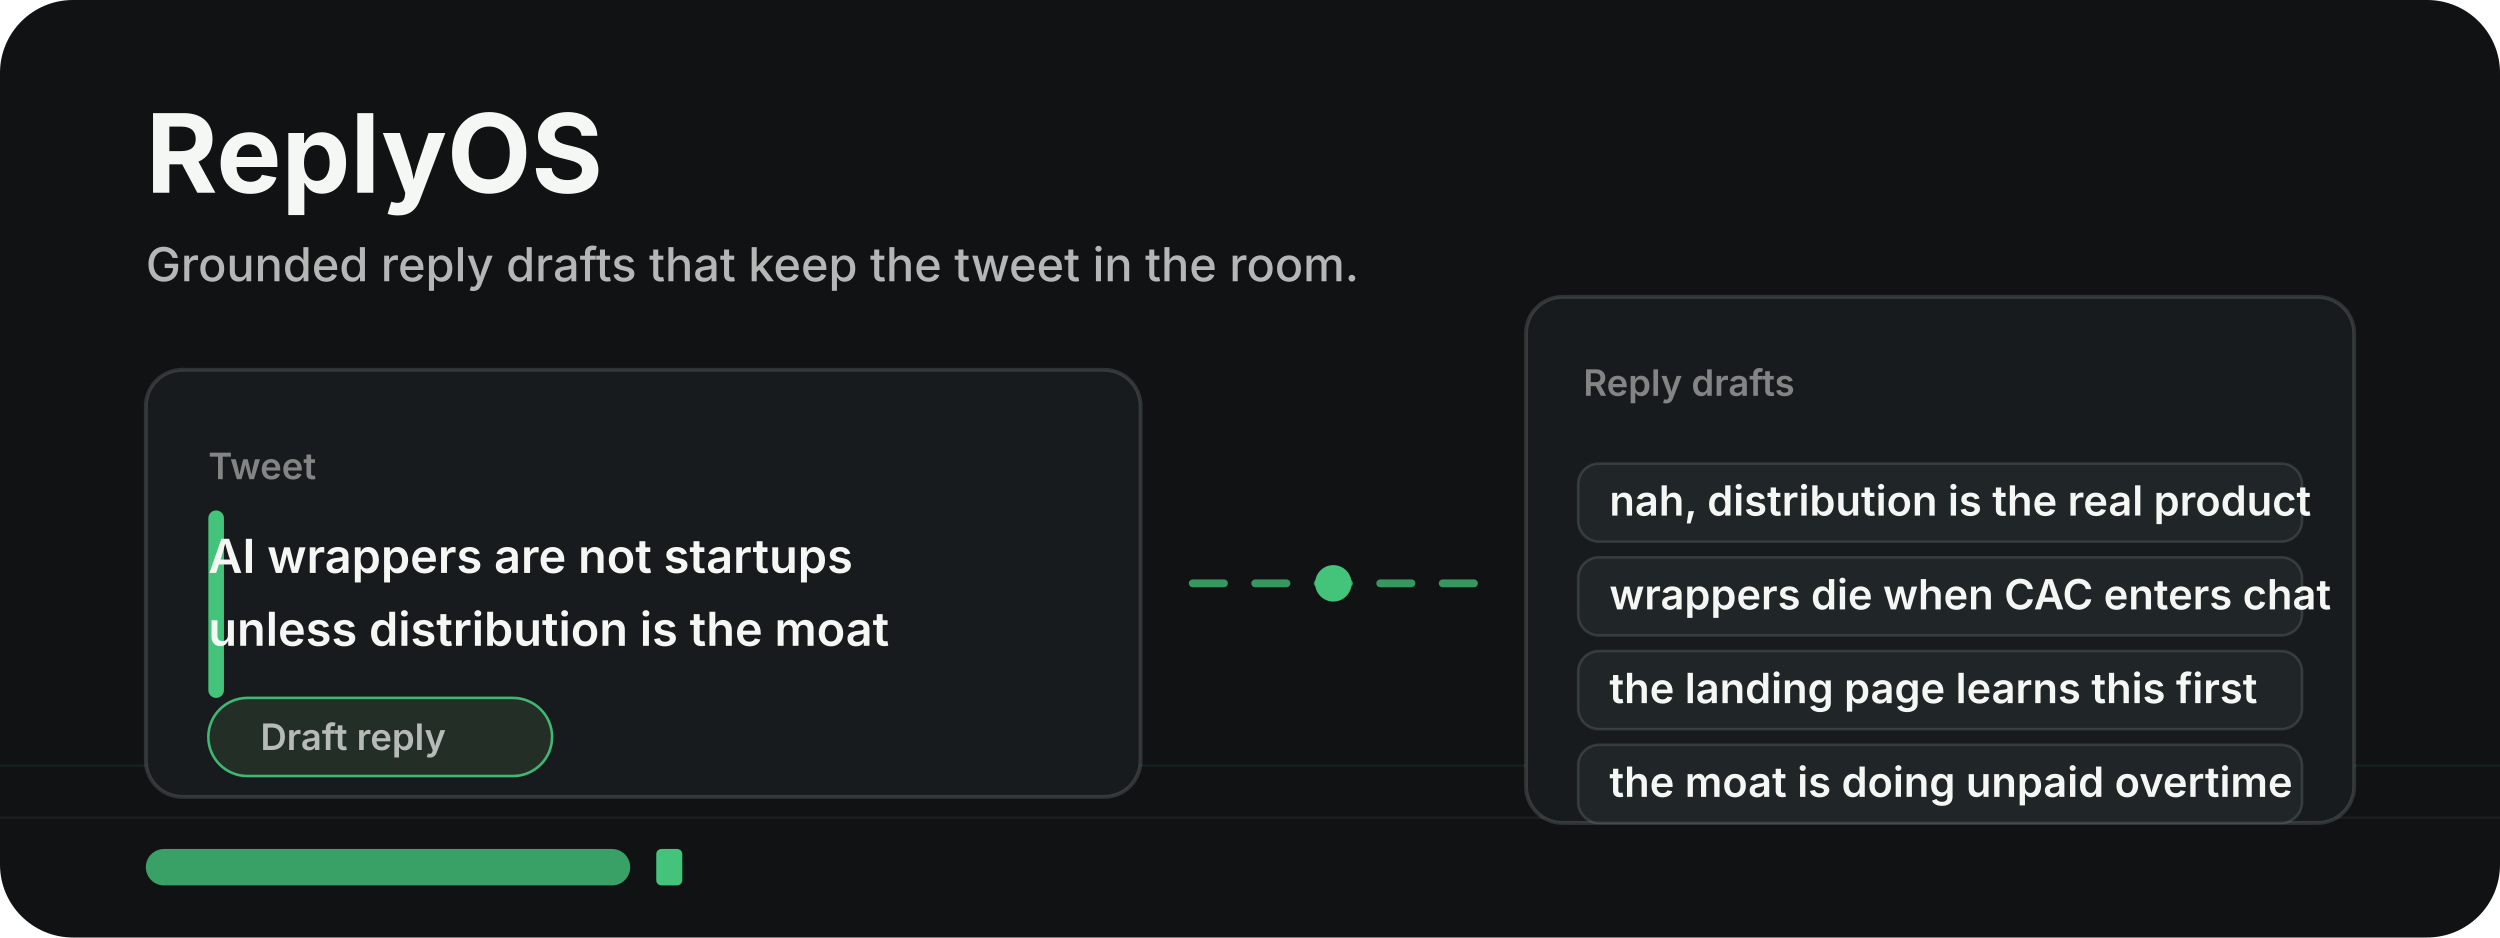
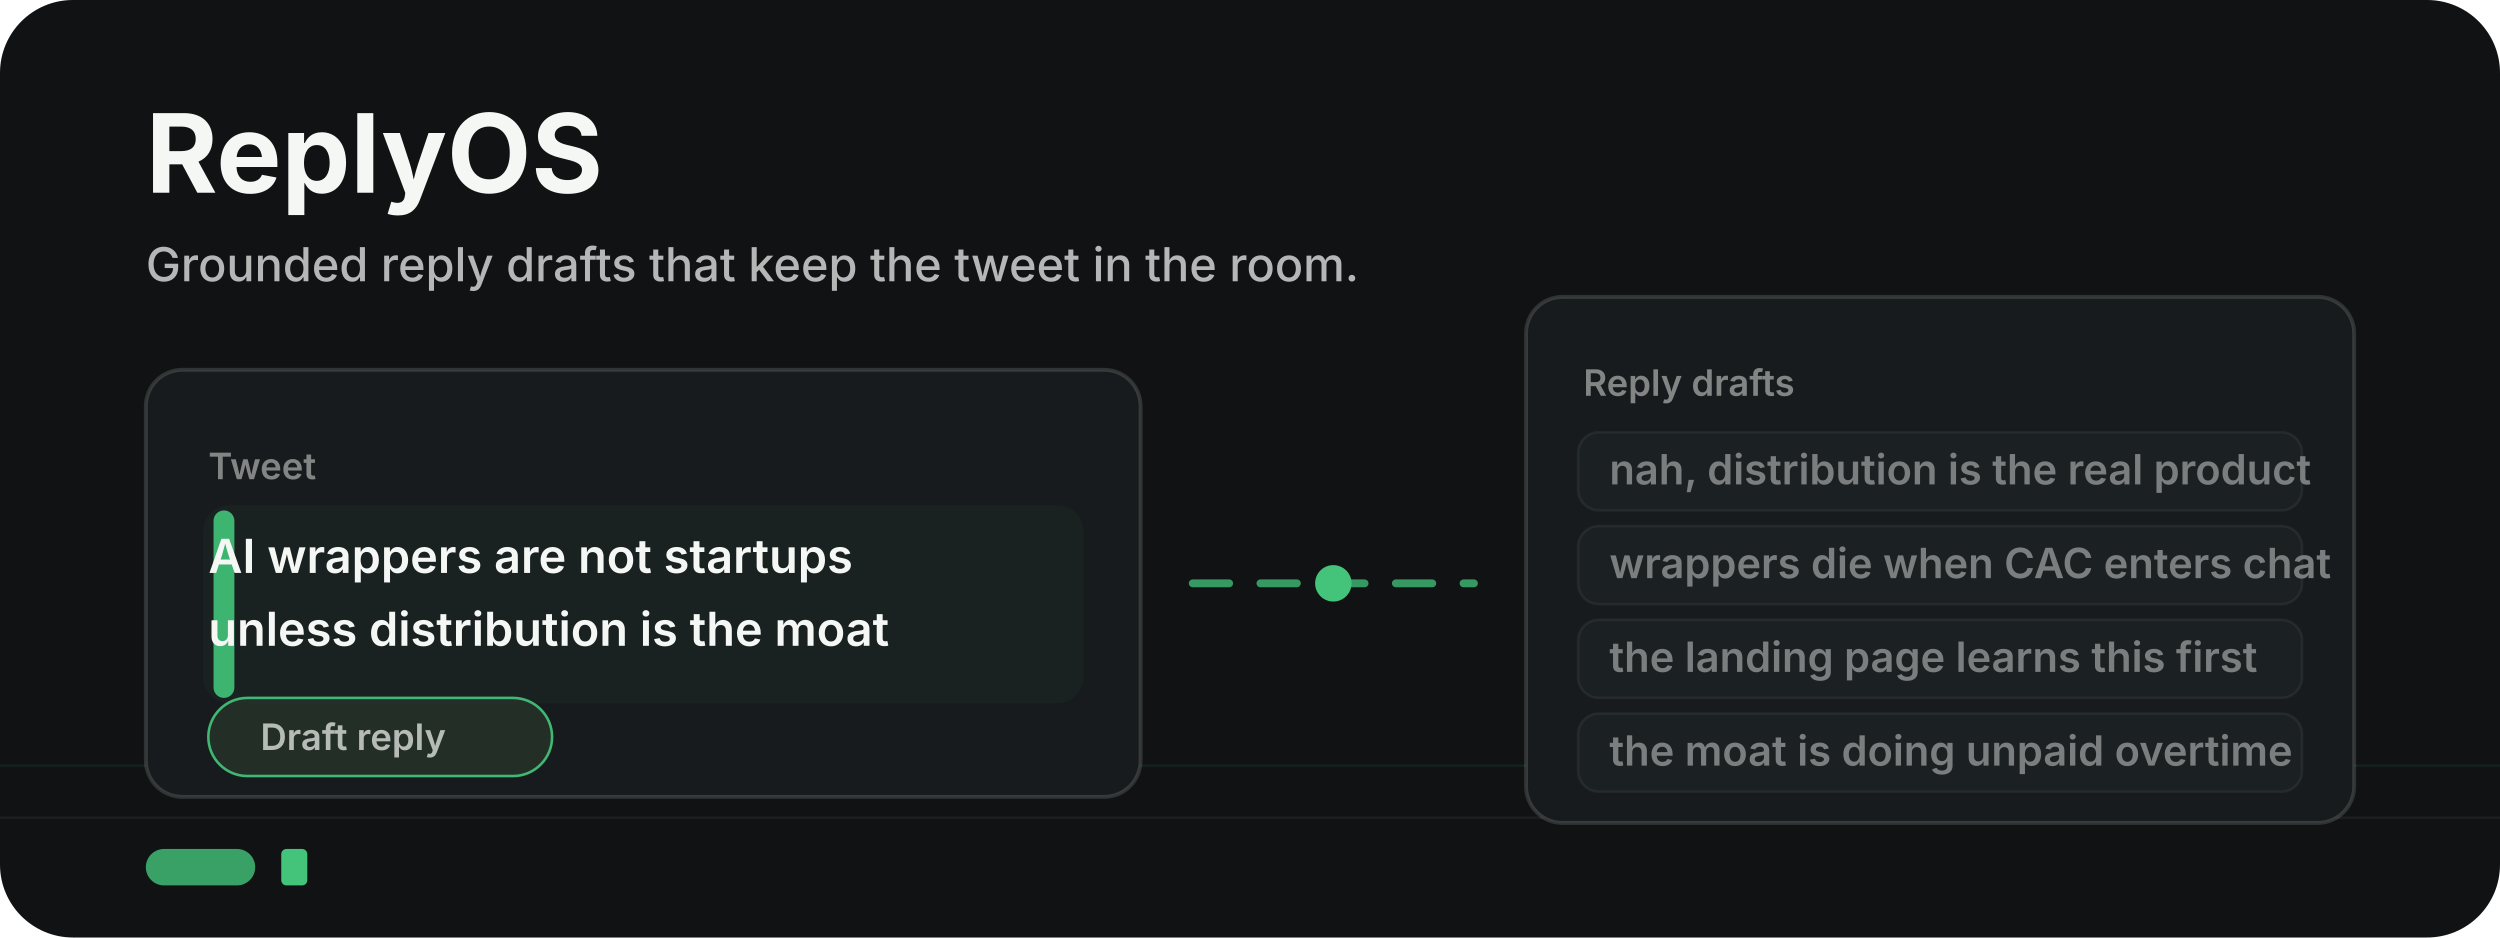
<svg xmlns="http://www.w3.org/2000/svg" width="960" height="360" viewBox="0 0 960 360" fill="none" role="img" aria-labelledby="title desc">
  <style>
    :root {
      color-scheme: dark;
    }

    .bg {
      fill: #101214;
    }

    .panel {
      fill: #171b1d;
      stroke: rgba(223, 229, 224, 0.16);
      stroke-width: 1.5;
    }

    .soft {
      fill: #202628;
      stroke: rgba(223, 229, 224, 0.14);
      stroke-width: 1;
    }

    .title {
      font: 700 42px Inter, ui-sans-serif, system-ui, -apple-system, BlinkMacSystemFont, "Segoe UI", sans-serif;
      fill: #f5f7f4;
    }

    .copy {
      font: 500 18px Inter, ui-sans-serif, system-ui, -apple-system, BlinkMacSystemFont, "Segoe UI", sans-serif;
      fill: rgba(245, 247, 244, 0.72);
    }

    .small {
      font: 600 14px Inter, ui-sans-serif, system-ui, -apple-system, BlinkMacSystemFont, "Segoe UI", sans-serif;
      fill: rgba(245, 247, 244, 0.7);
    }

    .tweet {
      font: 600 18px Inter, ui-sans-serif, system-ui, -apple-system, BlinkMacSystemFont, "Segoe UI", sans-serif;
      fill: #f5f7f4;
    }

    .draft {
      font: 600 16px Inter, ui-sans-serif, system-ui, -apple-system, BlinkMacSystemFont, "Segoe UI", sans-serif;
      fill: #f5f7f4;
    }

    .muted {
      fill: rgba(245, 247, 244, 0.48);
    }

    .accent {
      fill: #43c47a;
    }

    .accent-stroke {
      stroke: #43c47a;
    }
- 
-     .pulse {
-       animation: pulse 2.8s ease-in-out infinite;
-       transform-origin: center;
-     }
- 
-     .scan {
-       animation: scan 3.2s ease-in-out infinite;
-     }
- 
-     .draft-card {
-       opacity: 1;
-       transform: translateY(12px);
-       animation: rise 4.8s ease-in-out infinite;
-     }
- 
-     .draft-card:nth-of-type(1) {
-       animation-delay: 0.2s;
-     }
- 
-     .draft-card:nth-of-type(2) {
-       animation-delay: 0.55s;
-     }
- 
-     .draft-card:nth-of-type(3) {
-       animation-delay: 0.9s;
-     }
- 
-     .draft-card:nth-of-type(4) {
-       animation-delay: 1.25s;
-     }
- 
-     .cursor {
-       animation: blink 1s steps(2, start) infinite;
-     }
- 
-     .flow {
-       stroke-dasharray: 12 12;
-       animation: dash 1.4s linear infinite;
-     }
- 
-     @keyframes pulse {
-       0%, 100% {
-         opacity: 0.55;
-         transform: scale(1);
-       }
- 
-       50% {
-         opacity: 1;
-         transform: scale(1.04);
-       }
-     }
- 
-     @keyframes scan {
-       0%, 100% {
-         transform: translateX(0);
-         opacity: 0.22;
-       }
- 
-       45%, 55% {
-         transform: translateX(304px);
-         opacity: 0.72;
-       }
-     }
- 
-     @keyframes rise {
-       0%, 14% {
-         transform: translateY(12px);
-       }
- 
-       24%, 88% {
-         transform: translateY(0);
-       }
- 
-       100% {
-         transform: translateY(0);
-       }
-     }
- 
-     @keyframes blink {
-       50% {
-         opacity: 0;
-       }
-     }
- 
-     @keyframes dash {
-       to {
-         stroke-dashoffset: -24;
-       }
-     }
- 
-     @media (prefers-reduced-motion: reduce) {
-       .pulse,
-       .scan,
-       .draft-card,
-       .cursor,
-       .flow {
-         animation: none;
-         opacity: 1;
-         transform: none;
-       }
-     }
  </style>
  <rect class="bg" width="960" height="360" rx="28" />
  <path d="M0 294H960" stroke="#43c47a" stroke-width="1" opacity="0.08" />
  <path d="M0 314H960" stroke="#f5f7f4" stroke-width="1" opacity="0.05" />
  <text x="56" y="74" class="title">ReplyOS</text>
  <text x="56" y="108" class="copy">Grounded reply drafts that keep the tweet in the room.</text>
  <g transform="translate(56 142)">
    <rect class="panel" width="382" height="164" rx="14" />
-     <rect class="scan" x="24" y="54" width="6" height="72" rx="3" fill="#43c47a" />
+     <rect x="22" y="52" width="338" height="76" rx="10" fill="#43c47a" opacity="0.04">
+       <animate attributeName="opacity" values="0.03;0.12;0.03" dur="2.8s" repeatCount="indefinite" />
+     </rect>
+     <rect x="26" y="54" width="8" height="72" rx="4" fill="#43c47a" opacity="0.9">
+       <animate attributeName="x" values="26;352;26" keyTimes="0;0.55;1" dur="3.2s" repeatCount="indefinite" />
+       <animate attributeName="opacity" values="0.35;1;0.35" dur="3.2s" repeatCount="indefinite" />
+     </rect>
    <text x="24" y="42" class="small muted">Tweet</text>
    <text x="24" y="78" class="tweet">AI wrappers are not startups</text>
    <text x="24" y="106" class="tweet">unless distribution is the moat</text>
    <rect x="24" y="126" width="132" height="30" rx="15" fill="#243028" stroke="#43c47a" opacity="0.92" />
    <text x="44" y="146" class="small">Draft reply</text>
  </g>
-   <path class="flow accent-stroke" d="M458 224 C506 224 518 224 566 224" stroke-width="3" stroke-linecap="round" opacity="0.75" />
-   <circle class="pulse accent" cx="512" cy="224" r="7" />
+   <path class="accent-stroke" d="M458 224 C506 224 518 224 566 224" stroke-width="3" stroke-linecap="round" opacity="0.76" stroke-dasharray="14 12">
+     <animate attributeName="stroke-dashoffset" values="0;-52" dur="1s" repeatCount="indefinite" />
+   </path>
+   <circle class="accent" cx="512" cy="224" r="7">
+     <animate attributeName="r" values="6;12;6" dur="1.2s" repeatCount="indefinite" />
+     <animate attributeName="opacity" values="0.55;1;0.55" dur="1.2s" repeatCount="indefinite" />
+   </circle>
  <g transform="translate(586 114)">
    <rect class="panel" width="318" height="202" rx="14" />
    <text x="22" y="38" class="small muted">Reply drafts</text>
-     <g class="draft-card">
+     <g opacity="0.45">
+       <animate attributeName="opacity" values="0.45;1;1;0.45" keyTimes="0;0.18;0.82;1" begin="0s" dur="4.8s" repeatCount="indefinite" />
+       <animateTransform attributeName="transform" type="translate" values="0 10;0 0;0 0;0 10" keyTimes="0;0.18;0.82;1" begin="0s" dur="4.8s" repeatCount="indefinite" />
      <rect class="soft" x="20" y="52" width="278" height="30" rx="8" />
      <text x="32" y="72" class="draft">nah, distribution is the real product</text>
    </g>
-     <g class="draft-card">
+     <g opacity="0.45">
+       <animate attributeName="opacity" values="0.45;1;1;0.45" keyTimes="0;0.18;0.82;1" begin="0.35s" dur="4.8s" repeatCount="indefinite" />
+       <animateTransform attributeName="transform" type="translate" values="0 10;0 0;0 0;0 10" keyTimes="0;0.18;0.82;1" begin="0.35s" dur="4.8s" repeatCount="indefinite" />
      <rect class="soft" x="20" y="88" width="278" height="30" rx="8" />
      <text x="32" y="108" class="draft">wrappers die when CAC enters chat</text>
    </g>
-     <g class="draft-card">
+     <g opacity="0.45">
+       <animate attributeName="opacity" values="0.45;1;1;0.45" keyTimes="0;0.18;0.82;1" begin="0.7s" dur="4.8s" repeatCount="indefinite" />
+       <animateTransform attributeName="transform" type="translate" values="0 10;0 0;0 0;0 10" keyTimes="0;0.18;0.82;1" begin="0.7s" dur="4.8s" repeatCount="indefinite" />
      <rect class="soft" x="20" y="124" width="278" height="30" rx="8" />
      <text x="32" y="144" class="draft">the landing page learns this first</text>
    </g>
-     <g class="draft-card">
+     <g opacity="0.45">
+       <animate attributeName="opacity" values="0.45;1;1;0.45" keyTimes="0;0.18;0.82;1" begin="1.05s" dur="4.8s" repeatCount="indefinite" />
+       <animateTransform attributeName="transform" type="translate" values="0 10;0 0;0 0;0 10" keyTimes="0;0.18;0.82;1" begin="1.05s" dur="4.8s" repeatCount="indefinite" />
      <rect class="soft" x="20" y="160" width="278" height="30" rx="8" />
      <text x="32" y="180" class="draft">the moat is doing unpaid overtime</text>
    </g>
  </g>
-   <rect x="56" y="326" width="186" height="14" rx="7" fill="#43c47a" opacity="0.8" />
-   <rect class="cursor accent" x="252" y="326" width="10" height="14" rx="2" />
+   <rect x="56" y="326" width="42" height="14" rx="7" fill="#43c47a" opacity="0.8">
+     <animate attributeName="width" values="42;186;42" keyTimes="0;0.62;1" dur="3.2s" repeatCount="indefinite" />
+   </rect>
+   <rect class="accent" x="108" y="326" width="10" height="14" rx="2">
+     <animate attributeName="x" values="108;252;108" keyTimes="0;0.62;1" dur="3.2s" repeatCount="indefinite" />
+     <animate attributeName="opacity" values="1;0;1" dur="0.75s" repeatCount="indefinite" />
+   </rect>
</svg>
